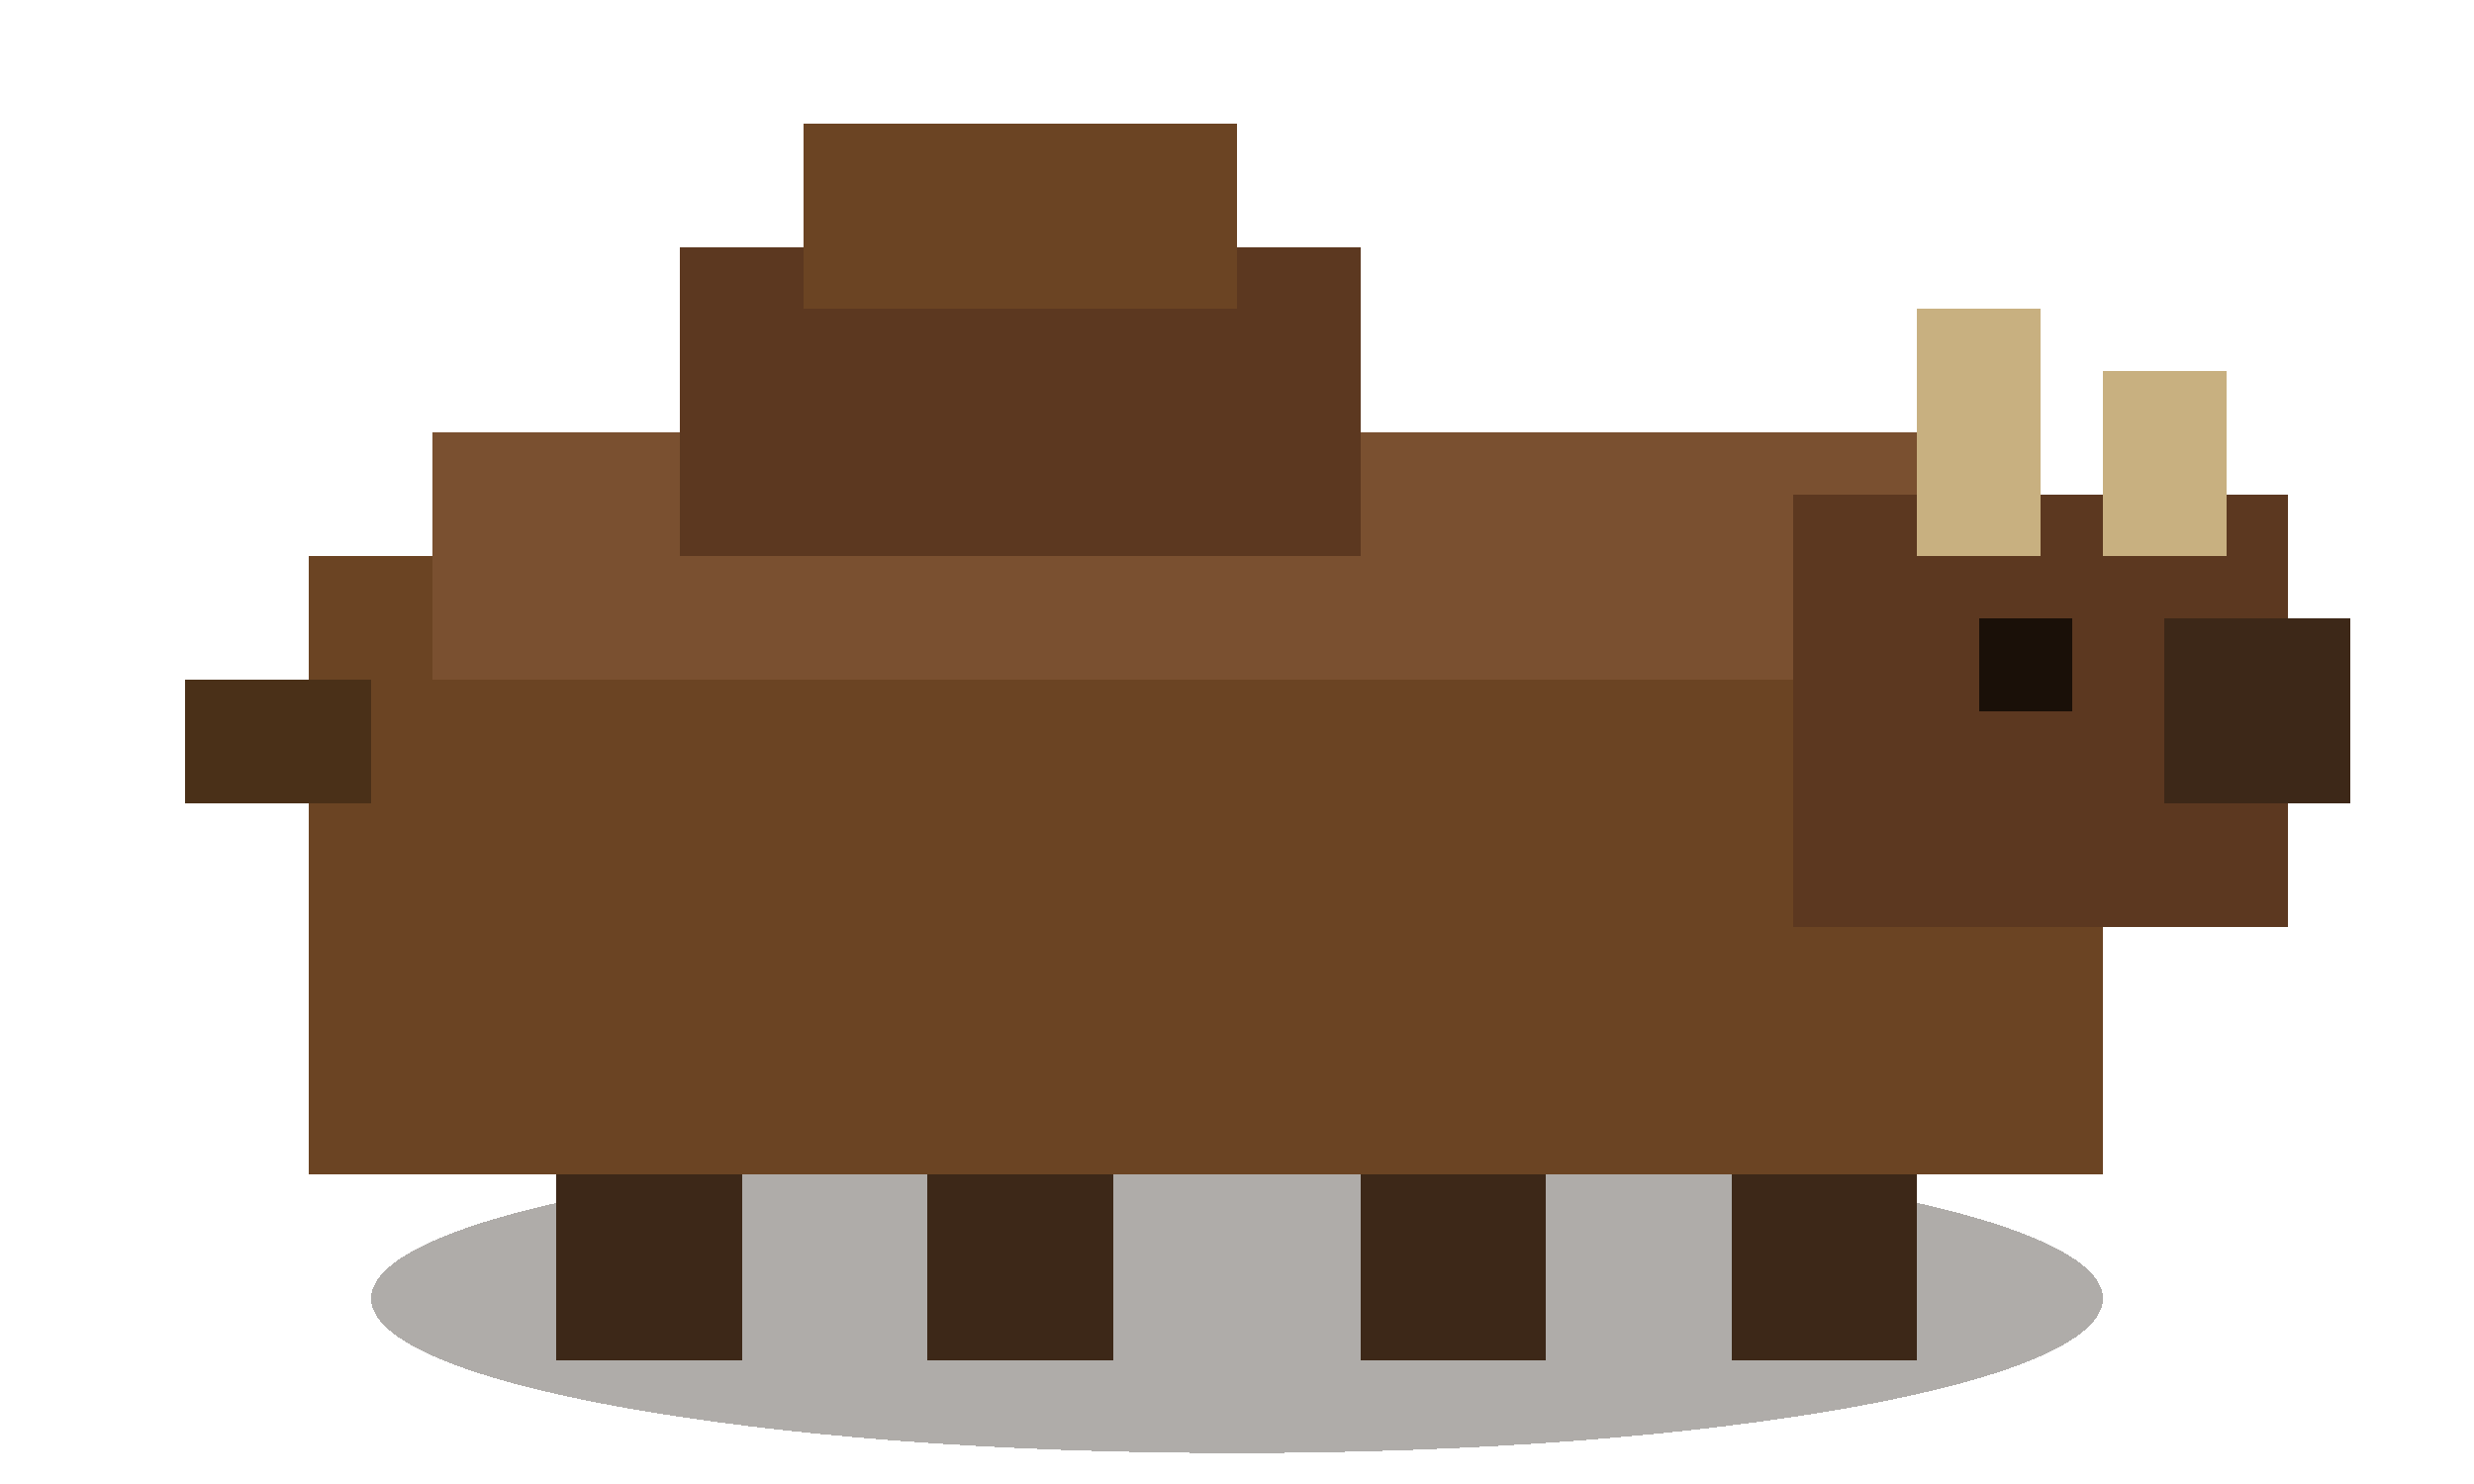
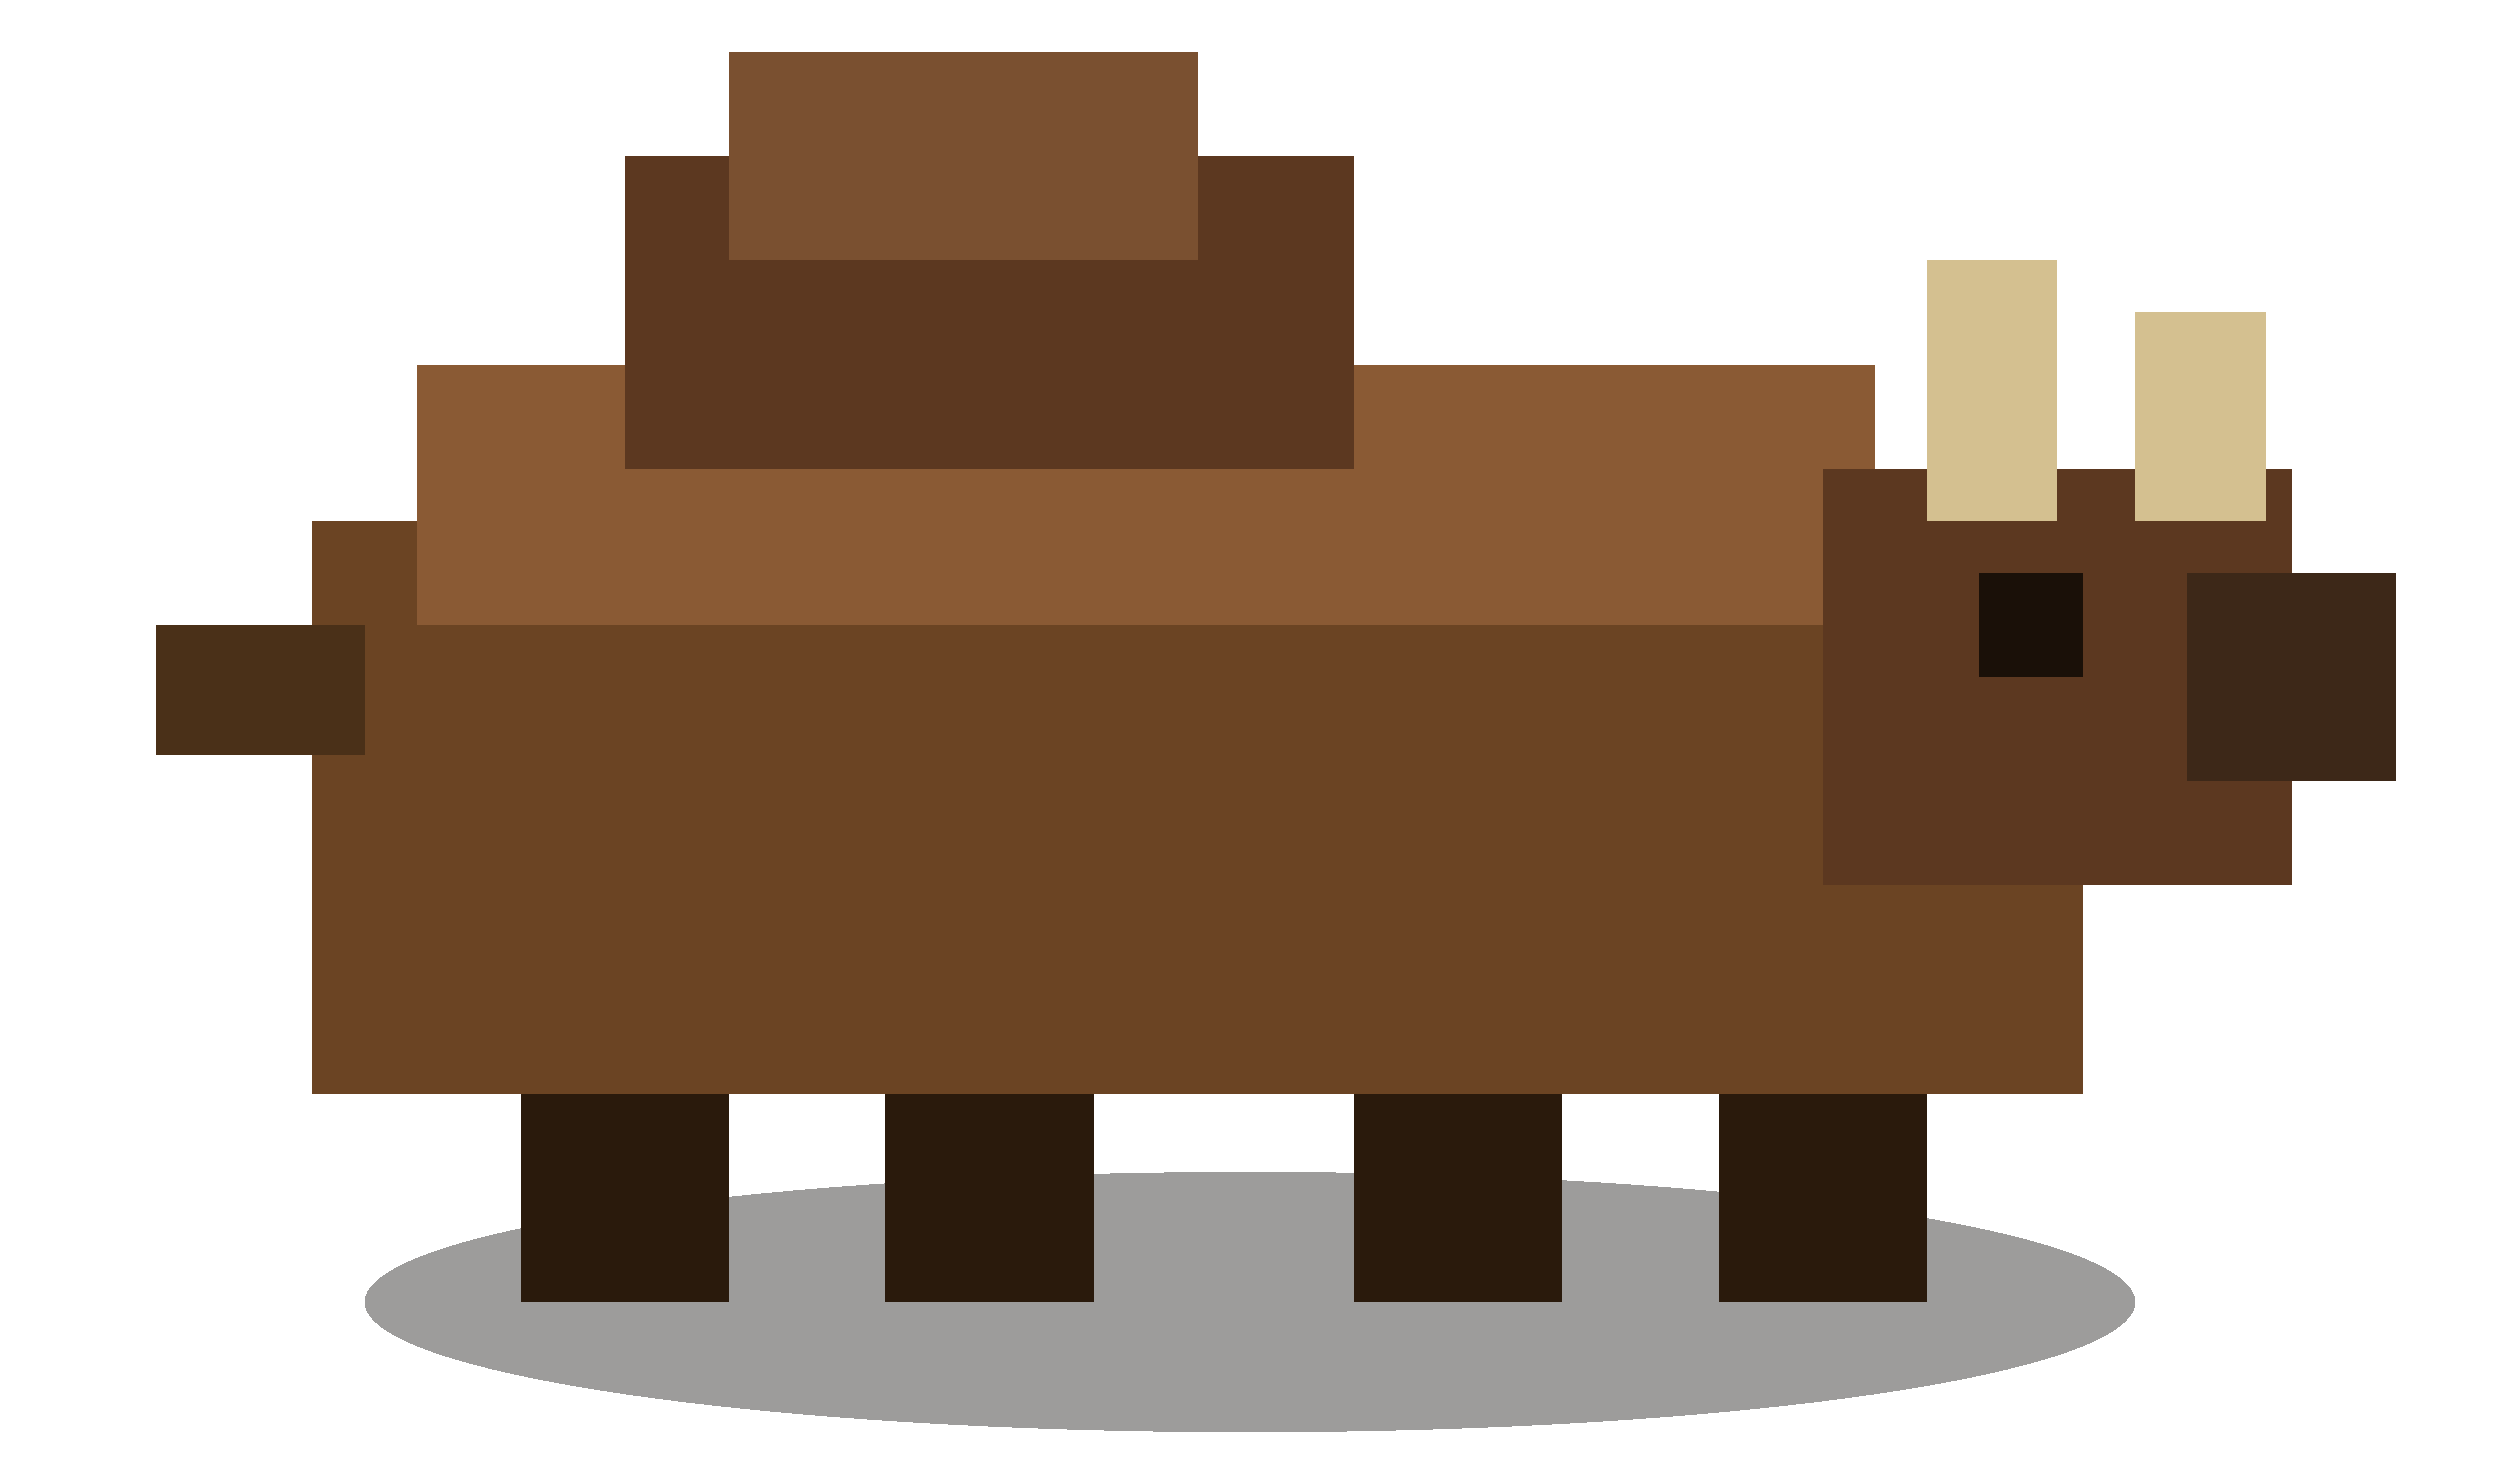
- <svg xmlns="http://www.w3.org/2000/svg" viewBox="0 0 80 48" shape-rendering="crispEdges">
-   <rect width="80" height="48" fill="none" />
-   <ellipse cx="40" cy="42" rx="28" ry="5" fill="#1a1208" opacity="0.35" />
-   <rect x="18" y="34" width="6" height="10" fill="#3d2818" />
-   <rect x="30" y="34" width="6" height="10" fill="#3d2818" />
-   <rect x="44" y="34" width="6" height="10" fill="#3d2818" />
-   <rect x="56" y="34" width="6" height="10" fill="#3d2818" />
-   <rect x="10" y="18" width="58" height="20" fill="#6b4423" />
-   <rect x="14" y="14" width="50" height="8" fill="#7a5030" />
-   <rect x="22" y="8" width="22" height="10" fill="#5c3820" />
-   <rect x="26" y="4" width="14" height="6" fill="#6b4423" />
-   <rect x="58" y="16" width="16" height="14" fill="#5c3820" />
-   <rect x="70" y="20" width="6" height="6" fill="#3d2818" />
-   <rect x="62" y="10" width="4" height="8" fill="#c8b080" />
-   <rect x="68" y="12" width="4" height="6" fill="#c8b080" />
-   <rect x="64" y="20" width="3" height="3" fill="#1a1008" />
-   <rect x="6" y="22" width="6" height="4" fill="#4a3018" />
+ <svg xmlns="http://www.w3.org/2000/svg" viewBox="0 0 96 56" shape-rendering="crispEdges">
+   <ellipse cx="48" cy="50" rx="34" ry="5" fill="#0a0804" opacity="0.4" />
+   <rect x="20" y="38" width="8" height="12" fill="#2a1a0c" />
+   <rect x="34" y="38" width="8" height="12" fill="#2a1a0c" />
+   <rect x="52" y="38" width="8" height="12" fill="#2a1a0c" />
+   <rect x="66" y="38" width="8" height="12" fill="#2a1a0c" />
+   <rect x="12" y="20" width="68" height="22" fill="#6b4423" />
+   <rect x="16" y="14" width="56" height="10" fill="#8a5a34" />
+   <rect x="24" y="6" width="28" height="12" fill="#5c3820" />
+   <rect x="28" y="2" width="18" height="8" fill="#7a5030" />
+   <rect x="70" y="18" width="18" height="16" fill="#5c3820" />
+   <rect x="84" y="22" width="8" height="8" fill="#3d2818" />
+   <rect x="74" y="10" width="5" height="10" fill="#d4c090" />
+   <rect x="82" y="12" width="5" height="8" fill="#d4c090" />
+   <rect x="76" y="22" width="4" height="4" fill="#1a1008" />
+   <rect x="6" y="24" width="8" height="5" fill="#4a3018" />
</svg>
